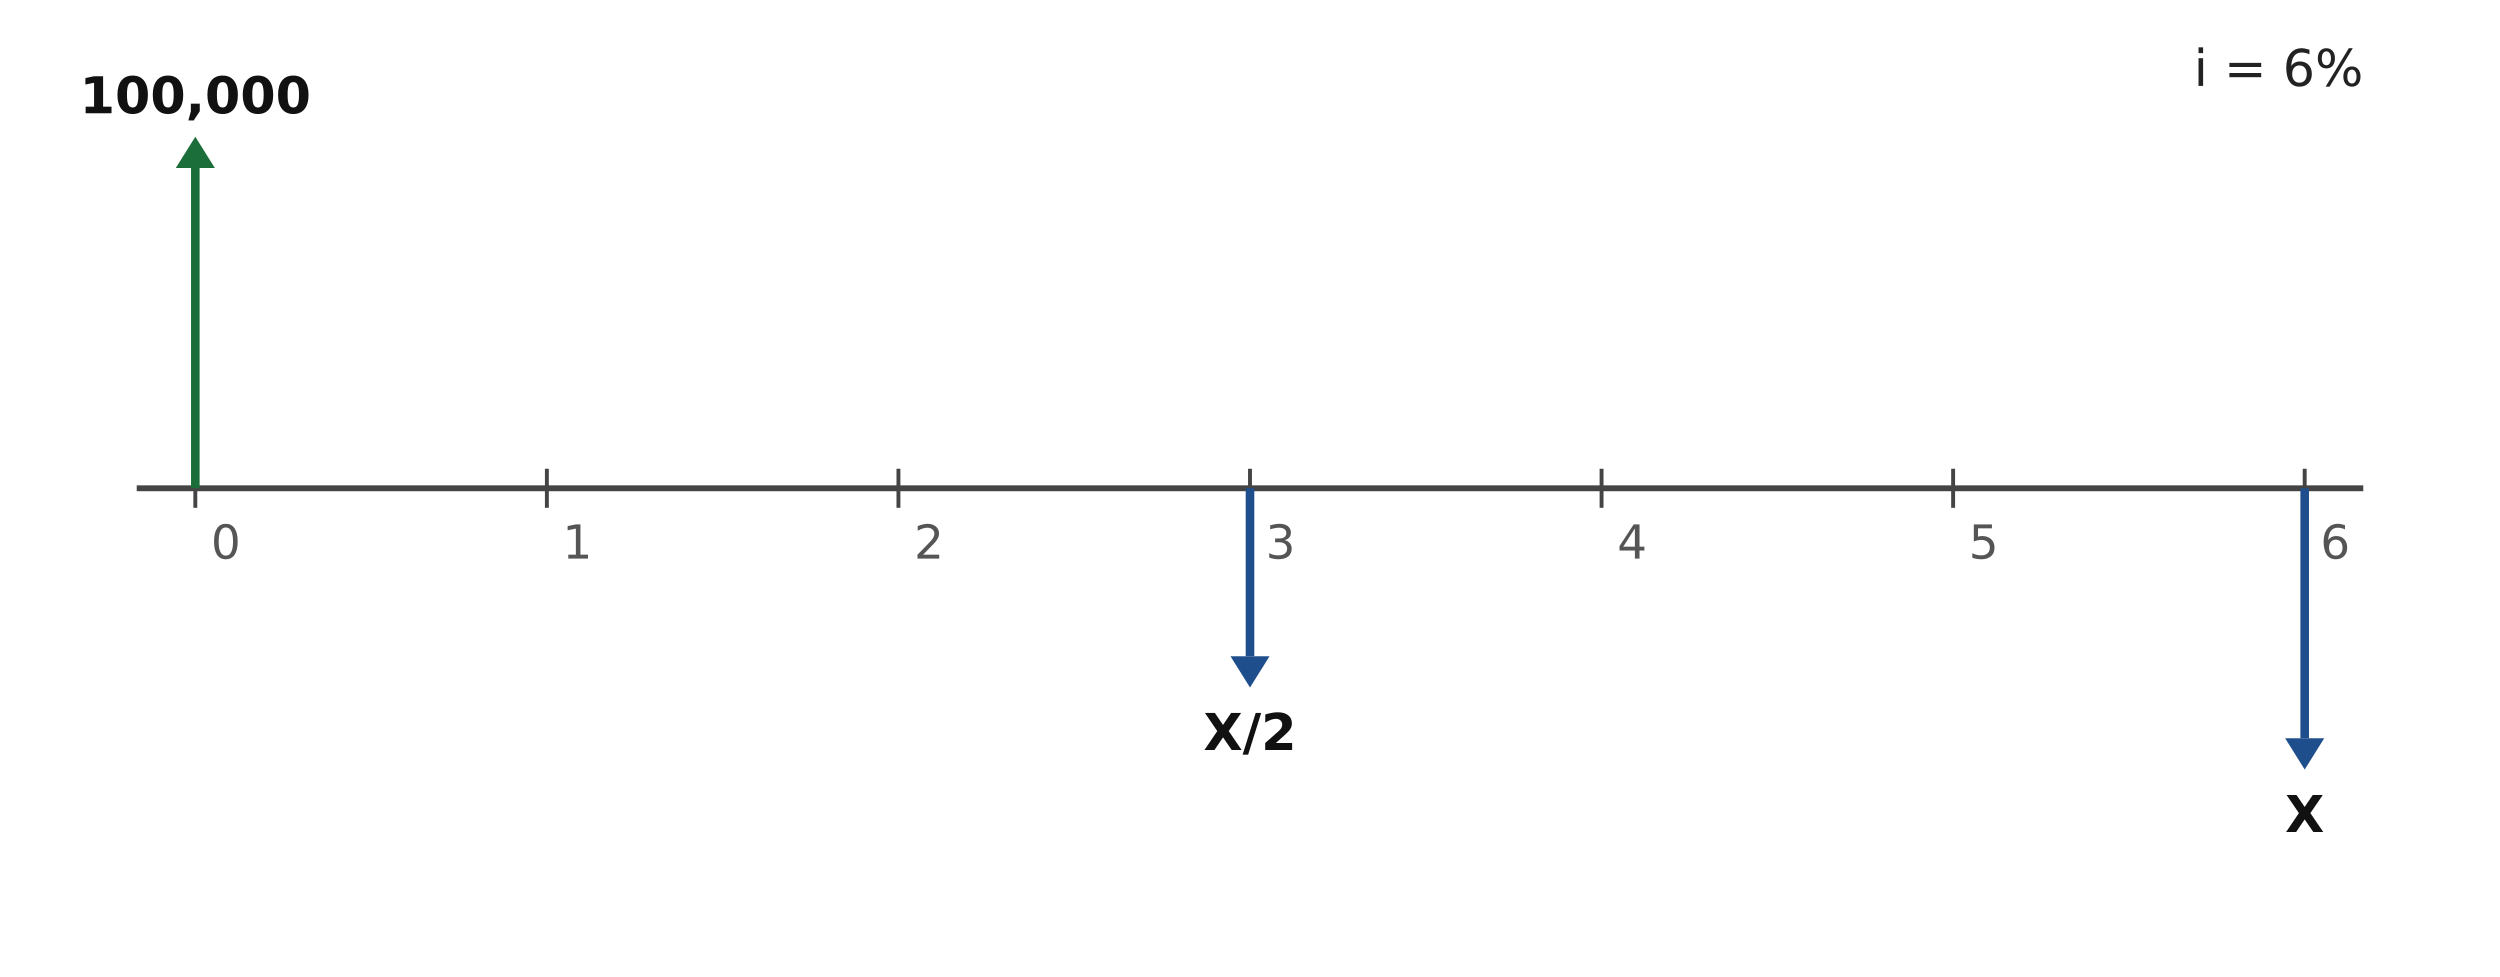
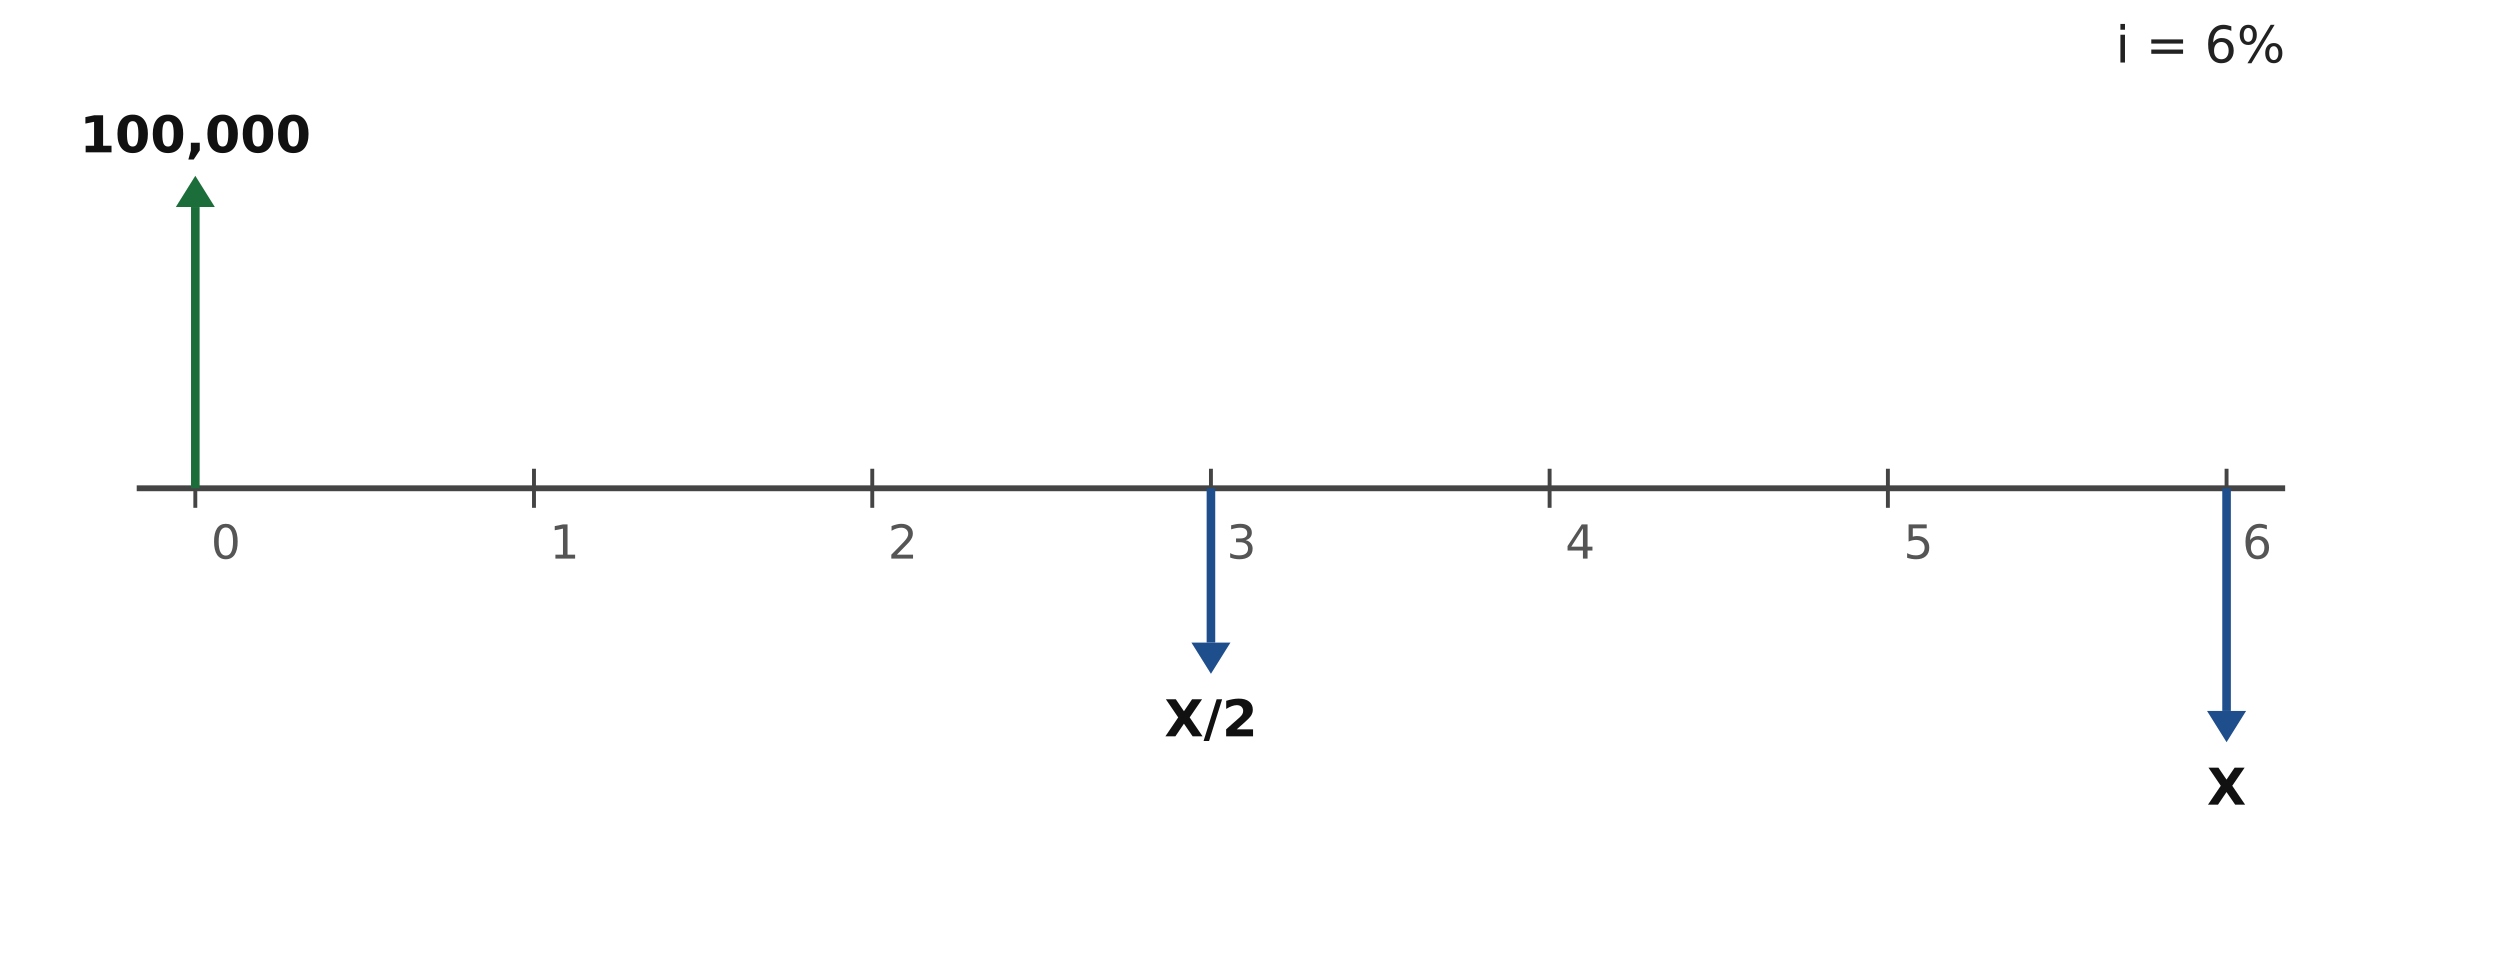
<svg xmlns="http://www.w3.org/2000/svg" viewBox="0 0 640 250" width="640" height="250" font-family="DejaVu Sans, Arial, sans-serif" font-size="13">
-   <line x1="35" y1="125" x2="605" y2="125" stroke="#444" stroke-width="1.5" />
+   <line x1="35" y1="125" x2="585" y2="125" stroke="#444" stroke-width="1.5" />
  <line x1="50.0" y1="120" x2="50.0" y2="130" stroke="#444" />
  <text x="54.0" y="143" fill="#555" font-size="12">0</text>
-   <line x1="140.0" y1="120" x2="140.0" y2="130" stroke="#444" />
-   <text x="144.0" y="143" fill="#555" font-size="12">1</text>
-   <line x1="230.0" y1="120" x2="230.0" y2="130" stroke="#444" />
-   <text x="234.0" y="143" fill="#555" font-size="12">2</text>
-   <line x1="320.0" y1="120" x2="320.0" y2="130" stroke="#444" />
-   <text x="324.0" y="143" fill="#555" font-size="12">3</text>
-   <line x1="410.0" y1="120" x2="410.0" y2="130" stroke="#444" />
-   <text x="414.0" y="143" fill="#555" font-size="12">4</text>
-   <line x1="500.0" y1="120" x2="500.0" y2="130" stroke="#444" />
-   <text x="504.0" y="143" fill="#555" font-size="12">5</text>
-   <line x1="590.0" y1="120" x2="590.0" y2="130" stroke="#444" />
-   <text x="594.0" y="143" fill="#555" font-size="12">6</text>
-   <text x="605" y="22" text-anchor="end" fill="#222">i = 6%</text>
-   <line x1="50.0" y1="125" x2="50.0" y2="43.0" stroke="#1b6e3a" stroke-width="2.2" />
-   <path d="M45.0 43.0 L55.0 43.0 L50.0 35.0 Z" fill="#1b6e3a" />
-   <text x="50.0" y="29.0" text-anchor="middle" fill="#111" font-weight="bold">100,000</text>
-   <line x1="320.0" y1="125" x2="320.0" y2="168.0" stroke="#1f4e8c" stroke-width="2.2" />
-   <path d="M315.0 168.0 L325.0 168.0 L320.0 176.0 Z" fill="#1f4e8c" />
-   <text x="320.0" y="192.0" text-anchor="middle" fill="#111" font-weight="bold">X/2</text>
-   <line x1="590.0" y1="125" x2="590.0" y2="189.0" stroke="#1f4e8c" stroke-width="2.2" />
-   <path d="M585.0 189.0 L595.0 189.0 L590.0 197.0 Z" fill="#1f4e8c" />
-   <text x="590.0" y="213.0" text-anchor="middle" fill="#111" font-weight="bold">X</text>
+   <line x1="136.7" y1="120" x2="136.7" y2="130" stroke="#444" />
+   <text x="140.7" y="143" fill="#555" font-size="12">1</text>
+   <line x1="223.3" y1="120" x2="223.3" y2="130" stroke="#444" />
+   <text x="227.3" y="143" fill="#555" font-size="12">2</text>
+   <line x1="310.0" y1="120" x2="310.0" y2="130" stroke="#444" />
+   <text x="314.0" y="143" fill="#555" font-size="12">3</text>
+   <line x1="396.7" y1="120" x2="396.7" y2="130" stroke="#444" />
+   <text x="400.7" y="143" fill="#555" font-size="12">4</text>
+   <line x1="483.3" y1="120" x2="483.3" y2="130" stroke="#444" />
+   <text x="487.3" y="143" fill="#555" font-size="12">5</text>
+   <line x1="570.0" y1="120" x2="570.0" y2="130" stroke="#444" />
+   <text x="574.0" y="143" fill="#555" font-size="12">6</text>
+   <text x="585" y="16" text-anchor="end" fill="#222">i = 6%</text>
+   <line x1="50.0" y1="125" x2="50.0" y2="53.0" stroke="#1b6e3a" stroke-width="2.2" />
+   <path d="M45.0 53.0 L55.0 53.0 L50.0 45.0 Z" fill="#1b6e3a" />
+   <text x="50.0" y="39.0" text-anchor="middle" fill="#111" font-weight="bold">100,000</text>
+   <line x1="310.0" y1="125" x2="310.0" y2="164.5" stroke="#1f4e8c" stroke-width="2.2" />
+   <path d="M305.0 164.5 L315.0 164.5 L310.0 172.5 Z" fill="#1f4e8c" />
+   <text x="310.0" y="188.5" text-anchor="middle" fill="#111" font-weight="bold">X/2</text>
+   <line x1="570.0" y1="125" x2="570.0" y2="182.0" stroke="#1f4e8c" stroke-width="2.2" />
+   <path d="M565.0 182.0 L575.0 182.0 L570.0 190.0 Z" fill="#1f4e8c" />
+   <text x="570.0" y="206.0" text-anchor="middle" fill="#111" font-weight="bold">X</text>
</svg>
